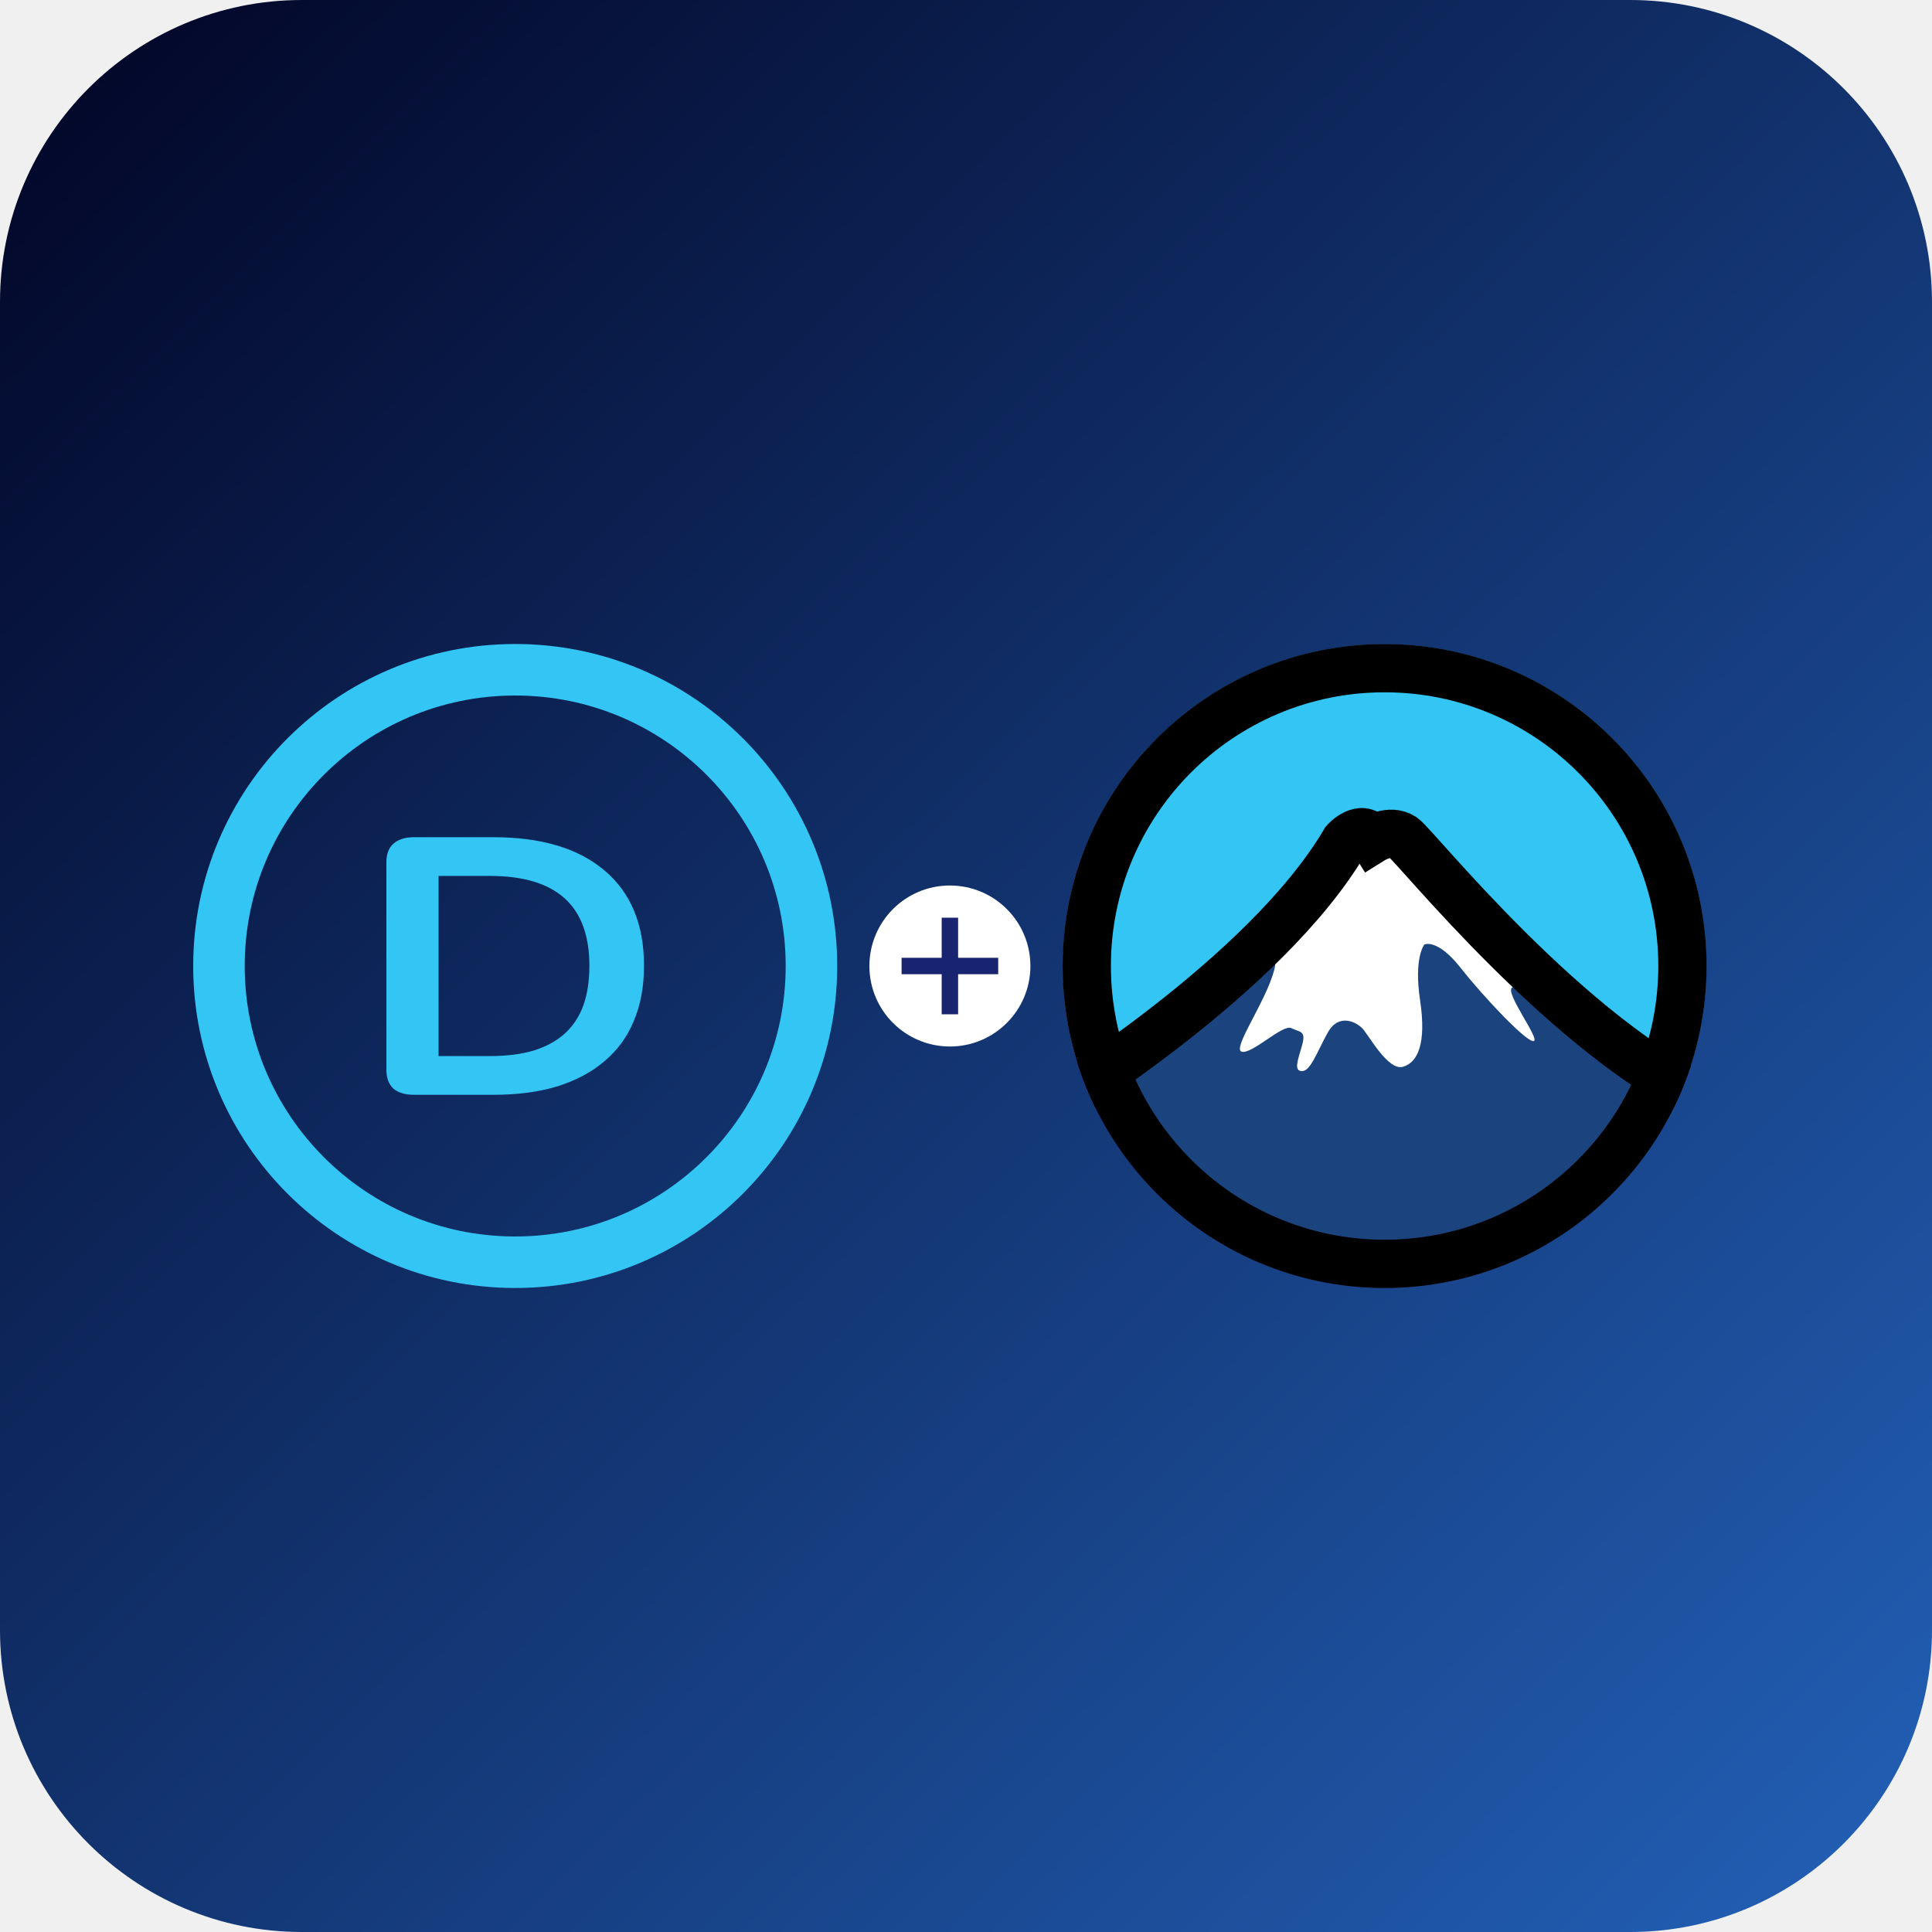
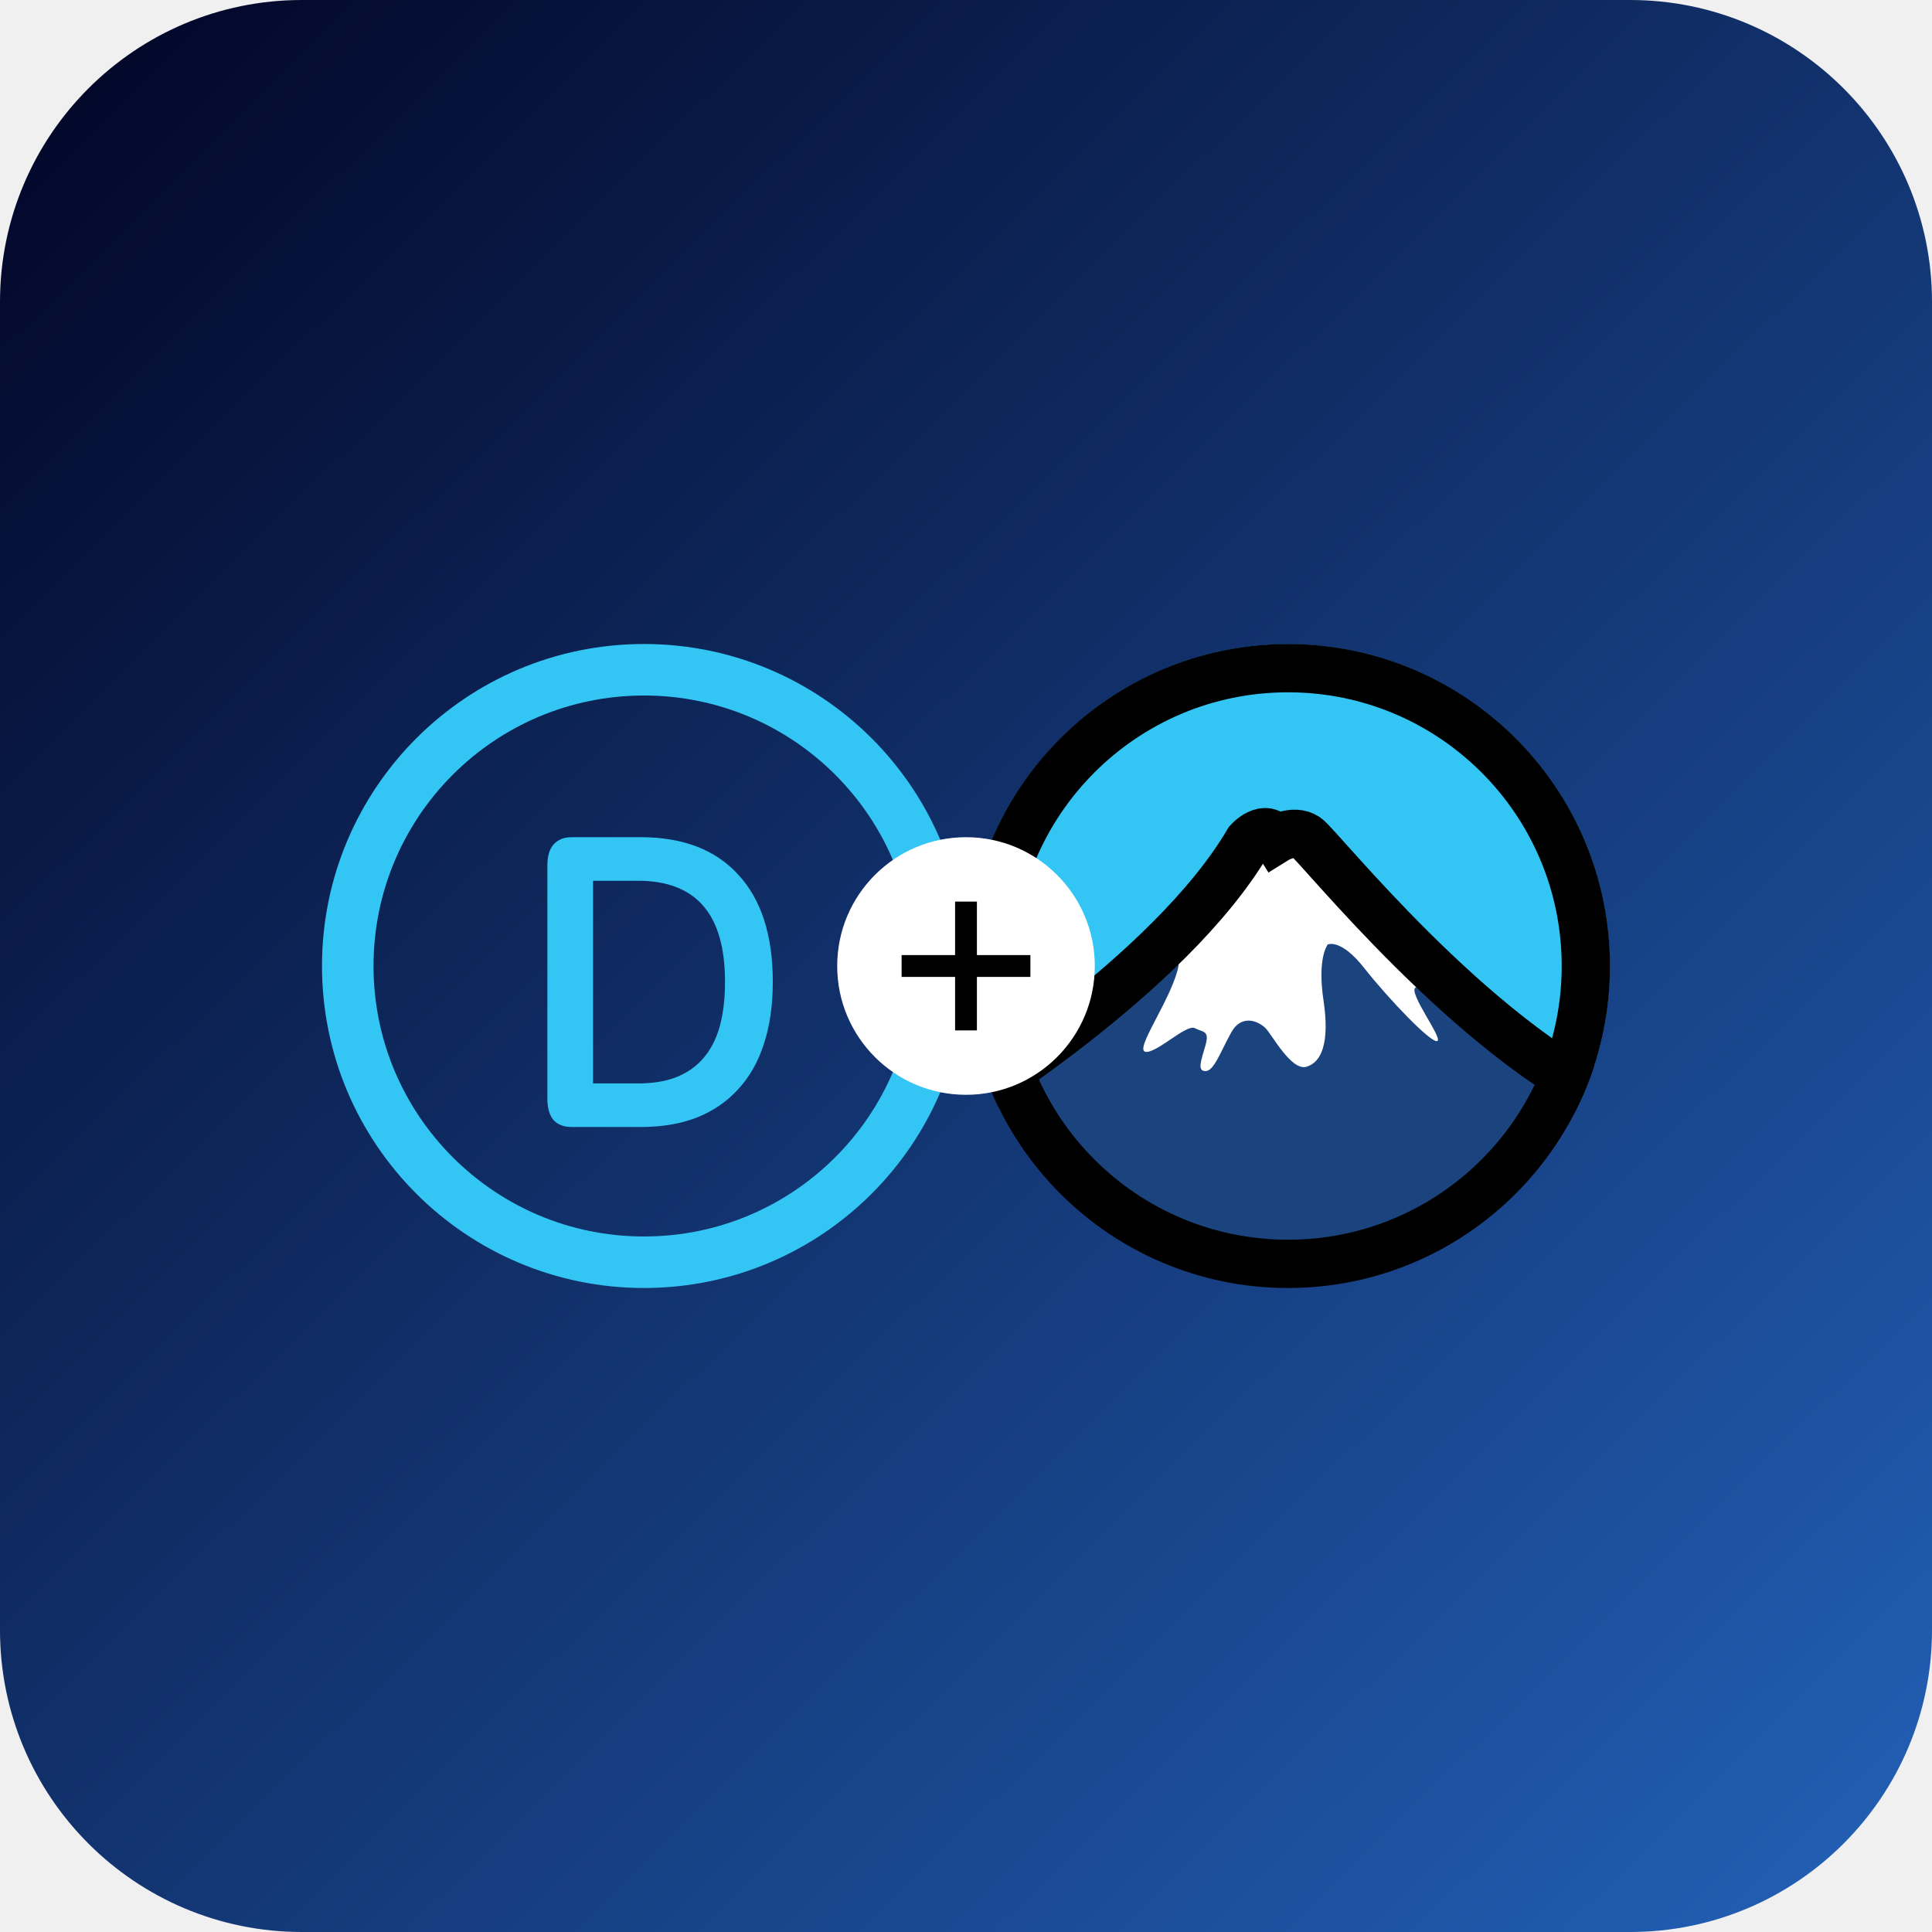
<svg xmlns="http://www.w3.org/2000/svg" width="60" height="60" viewBox="0 0 60 60" fill="none">
  <rect width="60" height="60" rx="9.375" fill="url(#paint0_linear_310_257)" />
-   <path d="M25.2 30C25.2 35.081 21.081 39.2 16 39.2C10.919 39.2 6.8 35.081 6.8 30C6.8 24.919 10.919 20.8 16 20.8C21.081 20.8 25.2 24.919 25.2 30Z" stroke="#33C6F4" stroke-width="1.6" />
-   <path d="M12.861 34C12.582 34 12.367 33.936 12.215 33.807C12.072 33.671 12 33.478 12 33.228V26.772C12 26.522 12.072 26.333 12.215 26.204C12.367 26.068 12.582 26 12.861 26H15.316C16.81 26 17.962 26.344 18.772 27.033C19.591 27.721 20 28.708 20 29.994C20 30.637 19.895 31.209 19.683 31.708C19.481 32.2 19.177 32.616 18.772 32.956C18.375 33.297 17.886 33.557 17.304 33.739C16.73 33.913 16.067 34 15.316 34H12.861ZM13.62 32.797H15.215C15.738 32.797 16.19 32.74 16.57 32.627C16.958 32.506 17.279 32.332 17.532 32.105C17.793 31.87 17.987 31.579 18.114 31.231C18.241 30.876 18.304 30.463 18.304 29.994C18.304 29.056 18.046 28.357 17.532 27.895C17.017 27.434 16.245 27.203 15.215 27.203H13.62V32.797Z" fill="#33C6F4" />
-   <rect x="27" y="27.5" width="5" height="5" rx="2.5" fill="white" />
-   <path d="M29.245 31.5V28.5H29.755V31.5H29.245ZM28 30.255V29.745H31V30.255H28Z" fill="#192471" />
-   <mask id="mask0_310_257" style="mask-type:luminance" maskUnits="userSpaceOnUse" x="33" y="20" width="20" height="20">
-     <path d="M43 40C48.523 40 53 35.523 53 30C53 24.477 48.523 20 43 20C37.477 20 33 24.477 33 30C33 35.523 37.477 40 43 40Z" fill="white" />
+   <path d="M29.2 30C29.2 35.081 25.081 39.2 20 39.2C14.919 39.2 10.8 35.081 10.8 30C10.8 24.919 14.919 20.8 20 20.8C25.081 20.8 29.2 24.919 29.2 30Z" stroke="#33C6F4" stroke-width="1.6" />
+   <path d="M17.753 35C17.509 35 17.321 34.928 17.188 34.783C17.063 34.63 17 34.413 17 34.132V26.868C17 26.587 17.063 26.375 17.188 26.23C17.321 26.077 17.509 26 17.753 26H19.902C21.209 26 22.217 26.387 22.926 27.162C23.642 27.936 24 29.047 24 30.494C24 31.217 23.908 31.86 23.723 32.421C23.546 32.974 23.28 33.443 22.926 33.825C22.579 34.209 22.15 34.502 21.641 34.706C21.139 34.902 20.559 35 19.902 35H17.753ZM18.418 33.647H19.813C20.271 33.647 20.666 33.583 20.998 33.455C21.338 33.319 21.619 33.123 21.84 32.868C22.069 32.604 22.239 32.277 22.35 31.885C22.46 31.485 22.516 31.021 22.516 30.494C22.516 29.438 22.291 28.651 21.84 28.132C21.39 27.613 20.714 27.353 19.813 27.353H18.418V33.647Z" fill="#33C6F4" />
+   <mask id="mask0_310_257" style="mask-type:luminance" maskUnits="userSpaceOnUse" x="30" y="20" width="20" height="20">
+     <path d="M40 40C45.523 40 50 35.523 50 30C50 24.477 45.523 20 40 20C34.477 20 30 24.477 30 30C30 35.523 34.477 40 40 40Z" fill="white" />
  </mask>
  <g mask="url(#mask0_310_257)">
-     <path d="M43 40C48.523 40 53 35.523 53 30C53 24.477 48.523 20 43 20C37.477 20 33 24.477 33 30C33 35.523 37.477 40 43 40Z" fill="#33C6F4" />
-     <path d="M53.295 34.139C48.697 32.072 43.965 26.264 43.567 25.998C43.168 25.732 42.633 26.065 42.633 26.065C42.3 25.532 41.767 26.131 41.767 26.131C39.301 30.33 32.703 34.338 32.703 34.338C32.703 34.338 35.871 40.165 43.195 40.165C50.64 40.165 53.295 34.139 53.295 34.139Z" fill="#1B447E" />
-     <path d="M38.504 29.731C38.504 29.731 39.837 29.129 39.57 30.132C39.303 31.135 38.237 32.597 38.57 32.664C38.903 32.73 39.84 31.798 40.104 31.93C40.367 32.063 40.57 31.997 40.437 32.464C40.303 32.931 40.17 33.264 40.437 33.264C40.704 33.264 40.903 32.661 41.237 32.064C41.57 31.466 42.103 31.73 42.302 31.93C42.502 32.13 43.102 33.264 43.569 33.13C44.035 32.997 44.302 32.397 44.102 31.064C43.902 29.731 44.235 29.332 44.235 29.332C44.235 29.332 44.635 29.132 45.368 30.065C46.102 30.997 47.435 32.397 47.633 32.331C47.832 32.264 46.701 30.798 46.967 30.665C47.233 30.531 48.3 30.864 48.834 31.331C48.834 31.331 49.016 32.095 49.016 31.362L43.569 26L42.636 26.065L41.77 26.132C41.77 26.132 39.637 29.332 38.504 29.731Z" fill="white" />
-     <path d="M53.295 34.338C48.697 32.272 43.965 26.264 43.567 25.998C43.168 25.732 42.633 26.065 42.633 26.065C42.3 25.532 41.767 26.131 41.767 26.131C39.301 30.33 32.703 34.338 32.703 34.338" stroke="black" stroke-width="1.5" stroke-miterlimit="10" />
+     <path d="M40 40C45.523 40 50 35.523 50 30C50 24.477 45.523 20 40 20C34.477 20 30 24.477 30 30C30 35.523 34.477 40 40 40Z" fill="#33C6F4" />
+     <path d="M50.295 34.139C45.697 32.072 40.965 26.264 40.567 25.998C40.168 25.732 39.633 26.065 39.633 26.065C39.3 25.532 38.767 26.131 38.767 26.131C36.301 30.33 29.703 34.338 29.703 34.338C29.703 34.338 32.871 40.165 40.195 40.165C47.64 40.165 50.295 34.139 50.295 34.139Z" fill="#1B447E" />
+     <path d="M35.504 29.731C35.504 29.731 36.837 29.129 36.57 30.132C36.303 31.135 35.237 32.597 35.57 32.664C35.903 32.73 36.84 31.798 37.104 31.93C37.367 32.063 37.57 31.997 37.437 32.464C37.303 32.931 37.17 33.264 37.437 33.264C37.704 33.264 37.903 32.661 38.237 32.064C38.57 31.466 39.103 31.73 39.302 31.93C39.502 32.13 40.102 33.264 40.569 33.13C41.035 32.997 41.302 32.397 41.102 31.064C40.902 29.731 41.235 29.332 41.235 29.332C41.235 29.332 41.635 29.132 42.368 30.065C43.102 30.997 44.435 32.397 44.633 32.331C44.832 32.264 43.701 30.798 43.967 30.665C44.233 30.531 45.3 30.864 45.834 31.331C45.834 31.331 46.016 32.095 46.016 31.362L40.569 26L39.636 26.065L38.77 26.132C38.77 26.132 36.637 29.332 35.504 29.731Z" fill="white" />
+     <path d="M50.295 34.338C45.697 32.272 40.965 26.264 40.567 25.998C40.168 25.732 39.633 26.065 39.633 26.065C39.3 25.532 38.767 26.131 38.767 26.131C36.301 30.33 29.703 34.338 29.703 34.338" stroke="black" stroke-width="1.5" stroke-miterlimit="10" />
  </g>
-   <path d="M52.25 30C52.25 35.109 48.109 39.25 43 39.25C37.891 39.25 33.75 35.109 33.75 30C33.75 24.891 37.891 20.75 43 20.75C48.109 20.75 52.25 24.891 52.25 30Z" stroke="black" stroke-width="1.5" stroke-miterlimit="10" />
+   <path d="M49.25 30C49.25 35.109 45.109 39.25 40 39.25C34.891 39.25 30.75 35.109 30.75 30C30.75 24.891 34.891 20.75 40 20.75C45.109 20.75 49.25 24.891 49.25 30Z" stroke="black" stroke-width="1.5" stroke-miterlimit="10" />
+   <rect x="26" y="26" width="8" height="8" rx="4" fill="white" />
+   <path d="M29.661 32V28H30.339V32H29.661ZM28 30.339V29.661H32V30.339H28Z" fill="black" />
  <defs>
    <linearGradient id="paint0_linear_310_257" x1="1.5" y1="1" x2="58.5" y2="59" gradientUnits="userSpaceOnUse">
      <stop stop-color="#020627" />
      <stop offset="1" stop-color="#225FB5" />
    </linearGradient>
  </defs>
</svg>
